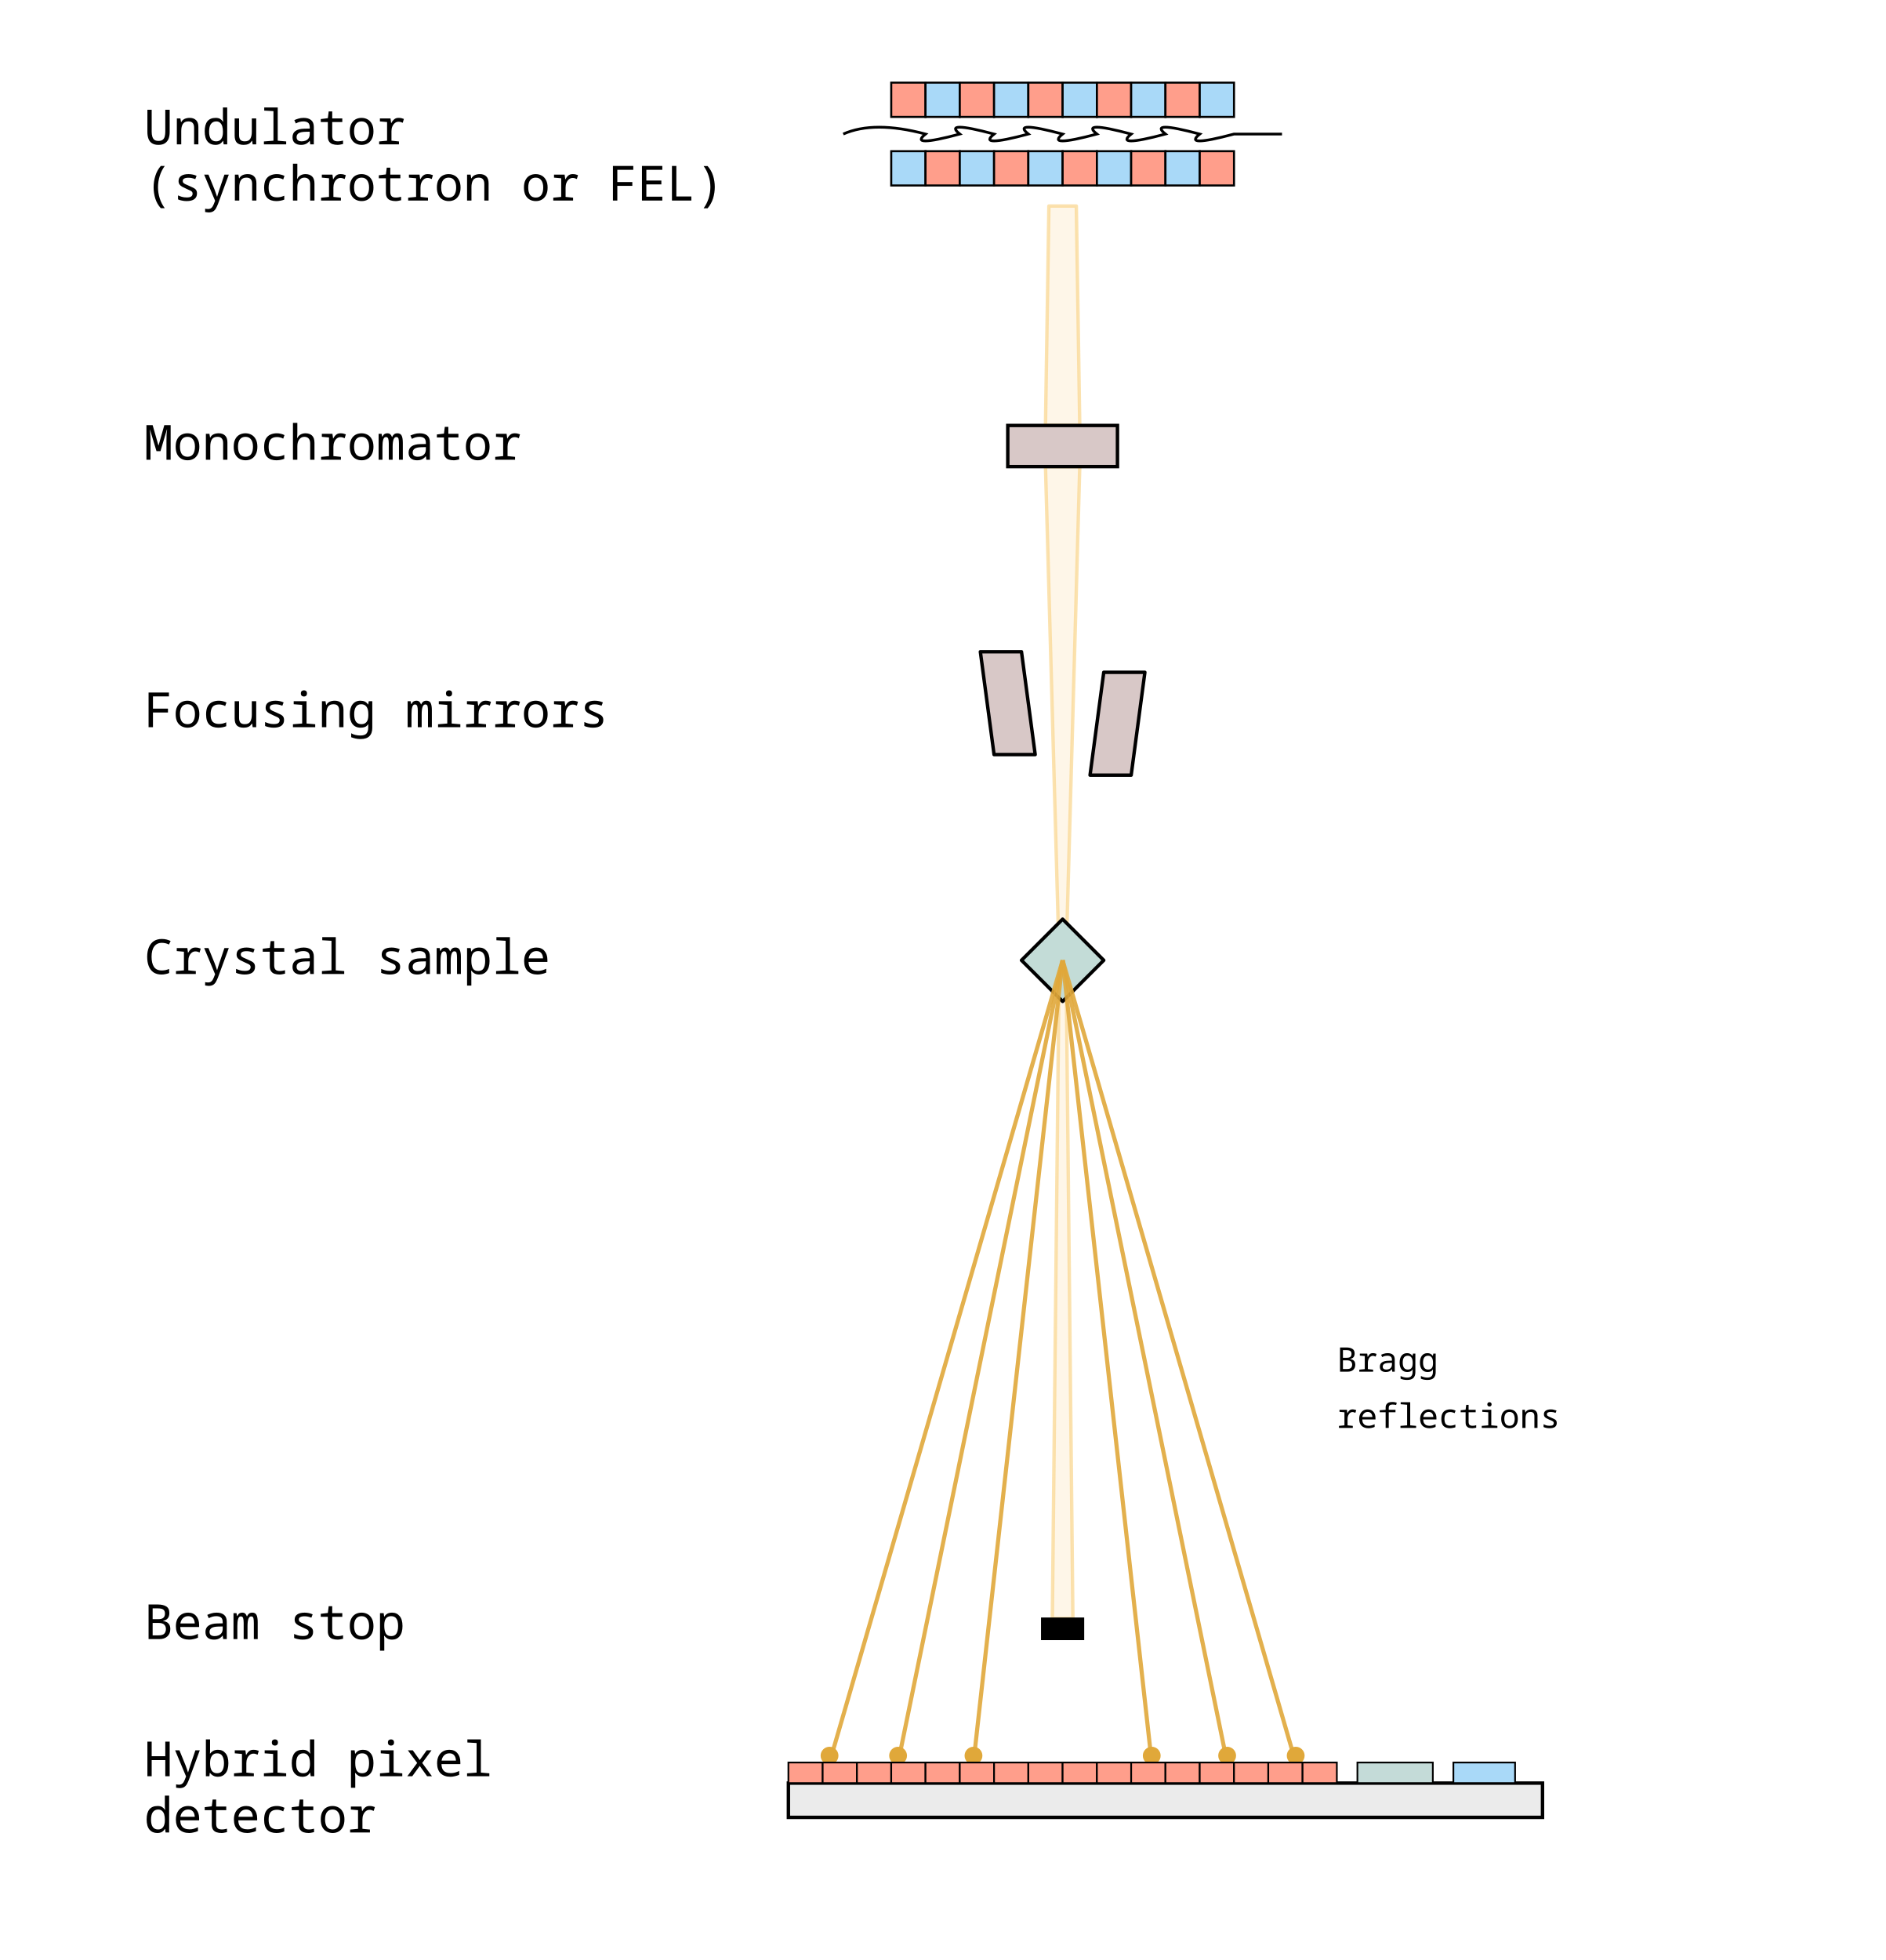
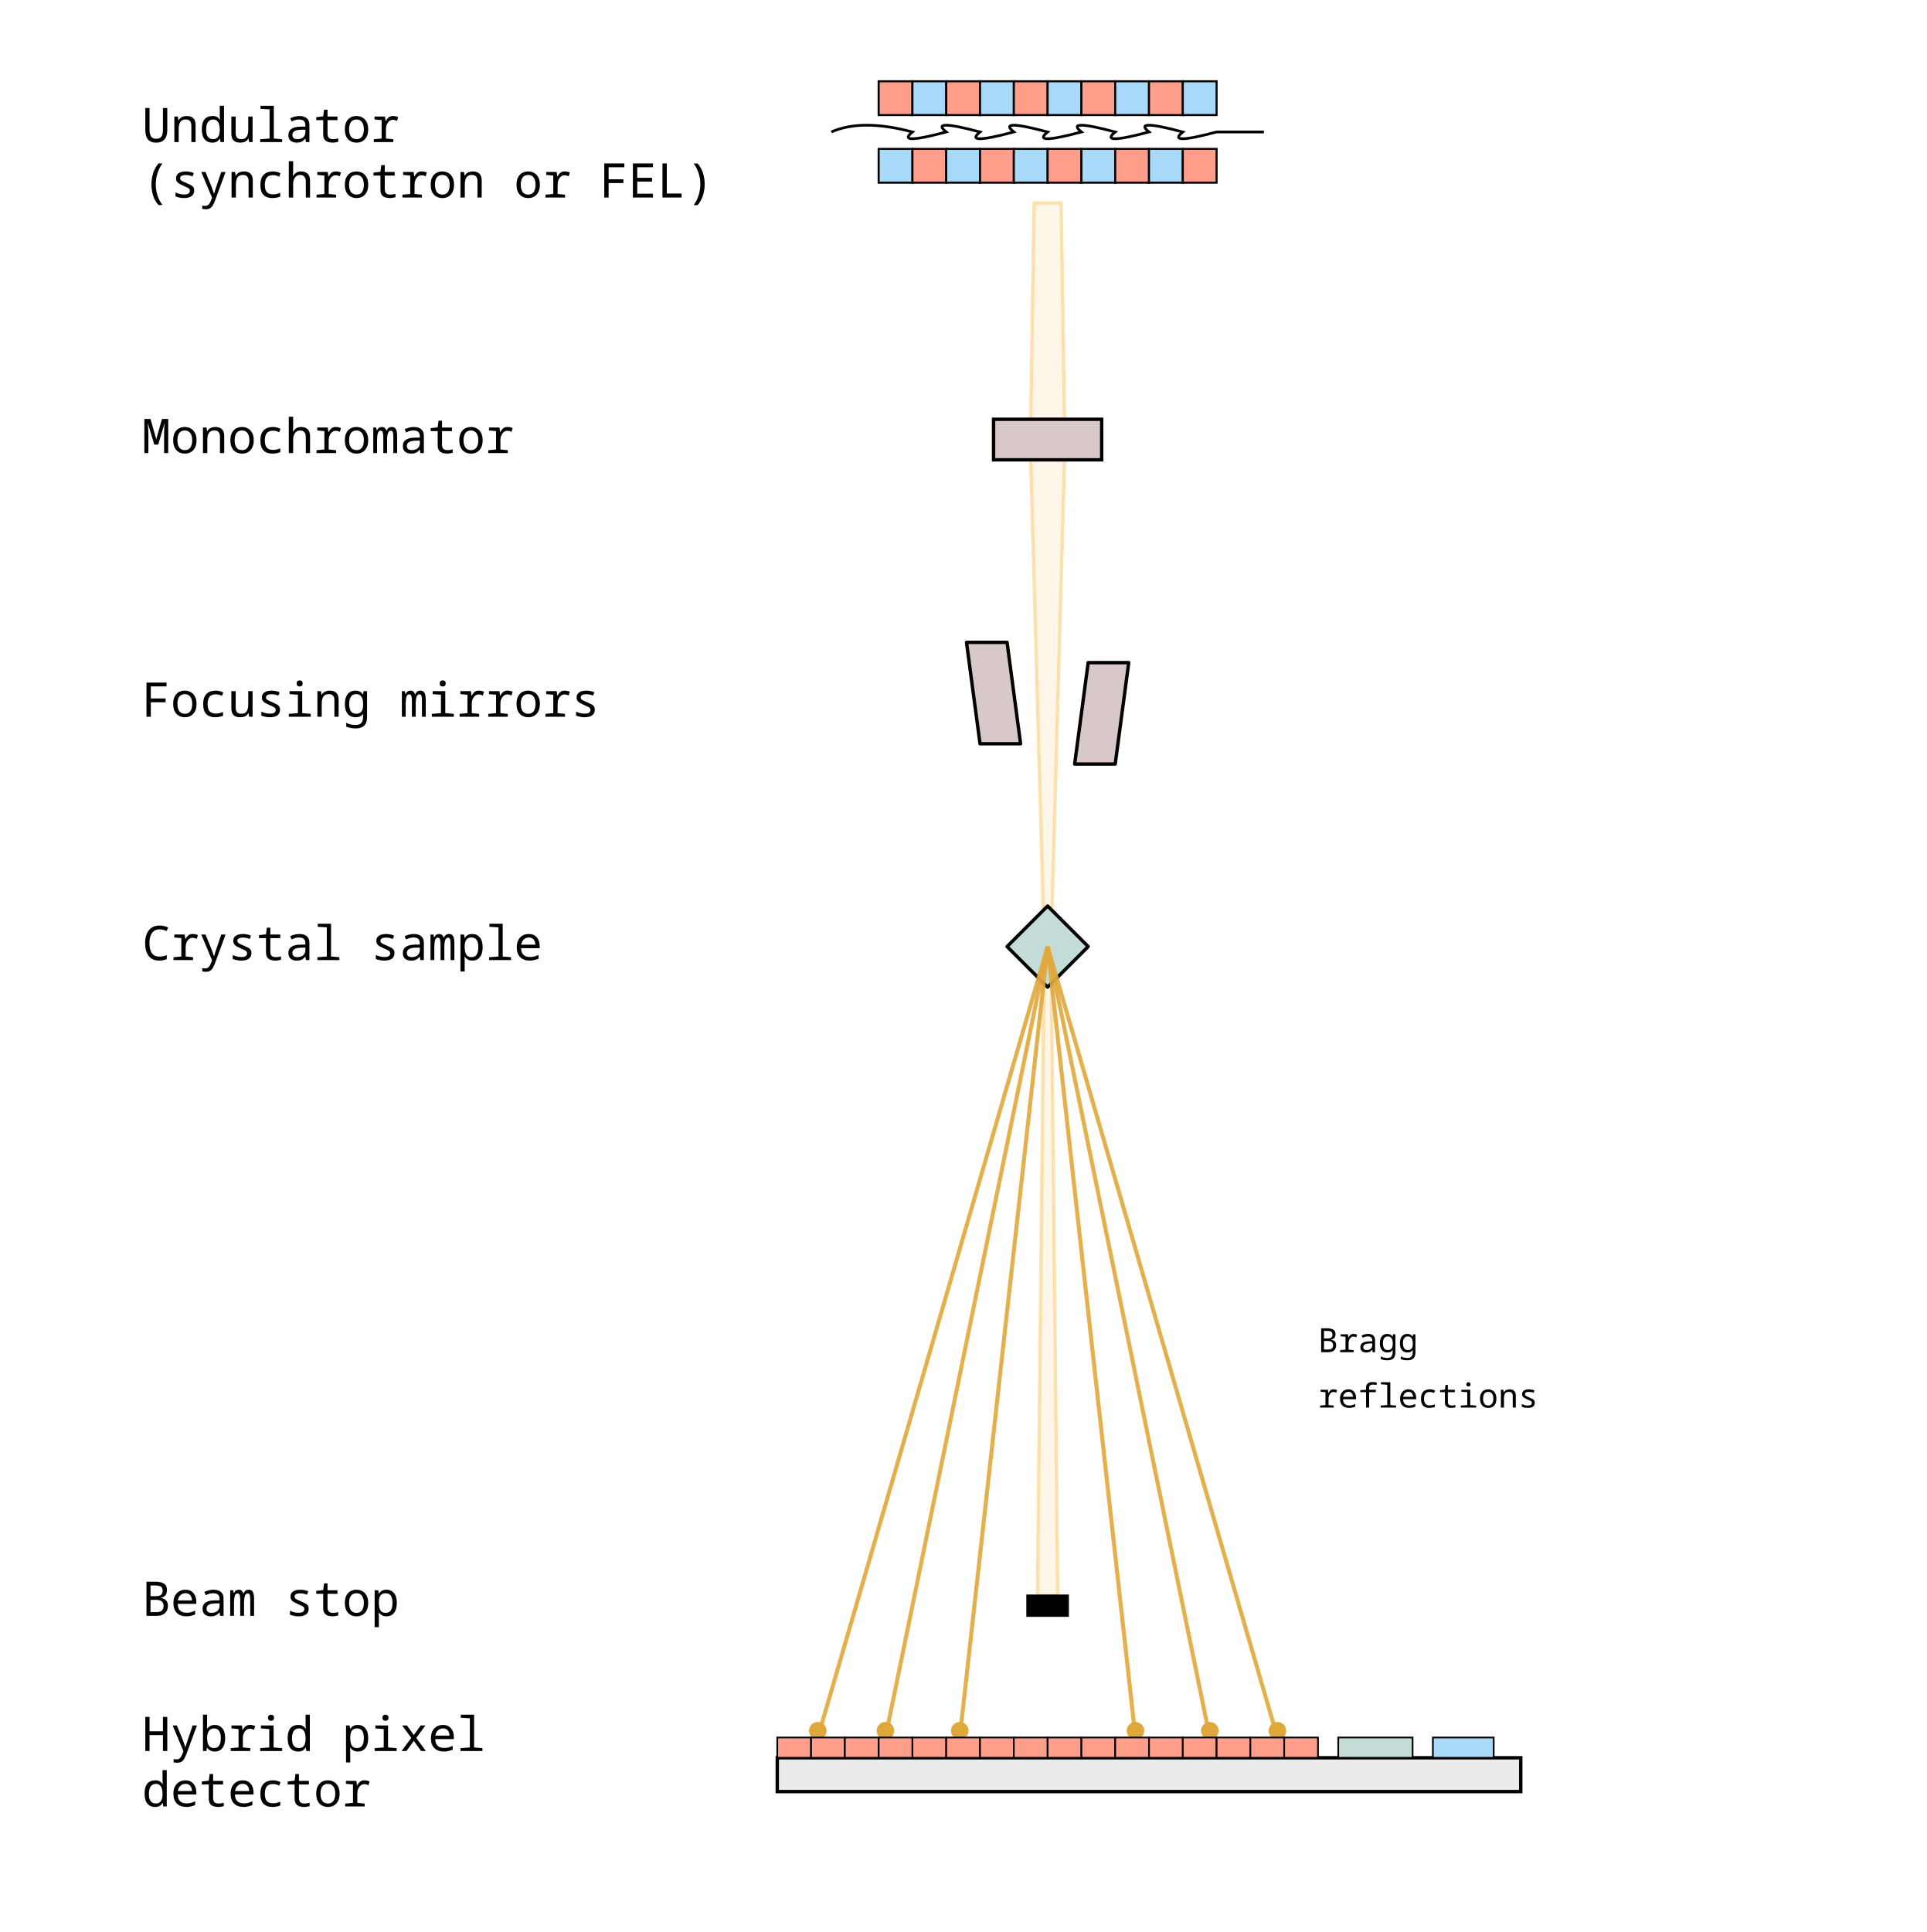
- <svg xmlns="http://www.w3.org/2000/svg" width="1039" height="1080" viewBox="100 0 275 285.75">
+ <svg xmlns="http://www.w3.org/2000/svg" width="1077" height="1080" viewBox="100 0 285 285.75">
  <g id="layer-defs">
    <defs>
      <marker id="arrow" viewBox="0 0 6 6" refX="5" refY="3" markerWidth="4" markerHeight="4" orient="auto">
        <path d="M0,0 L6,3 L0,6 z" style="fill:#000000" />
      </marker>
    </defs>
  </g>
  <g id="layer-beam">
    <polygon points="253.000,30.000 257.000,30.000 257.500,62.000 252.500,62.000" style="fill:#fad68e;stroke:#fad68e;stroke-width:0.5;stroke-linejoin:round;fill-opacity:0.2;stroke-opacity:0.7" />
    <polygon points="252.500,68.000 257.500,68.000 255.500,140.000 254.500,140.000" style="fill:#fad68e;stroke:#fad68e;stroke-width:0.5;stroke-linejoin:round;fill-opacity:0.2;stroke-opacity:0.7" />
    <polygon points="254.500,140.000 255.500,140.000 256.500,236.000 253.500,236.000" style="fill:#fad68e;stroke:#fad68e;stroke-width:0.5;stroke-linejoin:round;fill-opacity:0.2;stroke-opacity:0.7" />
  </g>
  <g id="layer-column">
    <rect x="230.000" y="12.000" width="5.000" height="5.000" style="fill:#ff9e8b;stroke:#000000;stroke-width:0.3" />
    <rect x="230.000" y="22.000" width="5.000" height="5.000" style="fill:#a9d9f8;stroke:#000000;stroke-width:0.3" />
    <rect x="235.000" y="12.000" width="5.000" height="5.000" style="fill:#a9d9f8;stroke:#000000;stroke-width:0.3" />
    <rect x="235.000" y="22.000" width="5.000" height="5.000" style="fill:#ff9e8b;stroke:#000000;stroke-width:0.3" />
    <rect x="240.000" y="12.000" width="5.000" height="5.000" style="fill:#ff9e8b;stroke:#000000;stroke-width:0.3" />
    <rect x="240.000" y="22.000" width="5.000" height="5.000" style="fill:#a9d9f8;stroke:#000000;stroke-width:0.3" />
    <rect x="245.000" y="12.000" width="5.000" height="5.000" style="fill:#a9d9f8;stroke:#000000;stroke-width:0.3" />
    <rect x="245.000" y="22.000" width="5.000" height="5.000" style="fill:#ff9e8b;stroke:#000000;stroke-width:0.3" />
    <rect x="250.000" y="12.000" width="5.000" height="5.000" style="fill:#ff9e8b;stroke:#000000;stroke-width:0.3" />
    <rect x="250.000" y="22.000" width="5.000" height="5.000" style="fill:#a9d9f8;stroke:#000000;stroke-width:0.3" />
    <rect x="255.000" y="12.000" width="5.000" height="5.000" style="fill:#a9d9f8;stroke:#000000;stroke-width:0.3" />
    <rect x="255.000" y="22.000" width="5.000" height="5.000" style="fill:#ff9e8b;stroke:#000000;stroke-width:0.3" />
    <rect x="260.000" y="12.000" width="5.000" height="5.000" style="fill:#ff9e8b;stroke:#000000;stroke-width:0.3" />
    <rect x="260.000" y="22.000" width="5.000" height="5.000" style="fill:#a9d9f8;stroke:#000000;stroke-width:0.3" />
    <rect x="265.000" y="12.000" width="5.000" height="5.000" style="fill:#a9d9f8;stroke:#000000;stroke-width:0.3" />
    <rect x="265.000" y="22.000" width="5.000" height="5.000" style="fill:#ff9e8b;stroke:#000000;stroke-width:0.3" />
    <rect x="270.000" y="12.000" width="5.000" height="5.000" style="fill:#ff9e8b;stroke:#000000;stroke-width:0.3" />
    <rect x="270.000" y="22.000" width="5.000" height="5.000" style="fill:#a9d9f8;stroke:#000000;stroke-width:0.3" />
    <rect x="275.000" y="12.000" width="5.000" height="5.000" style="fill:#a9d9f8;stroke:#000000;stroke-width:0.3" />
    <rect x="275.000" y="22.000" width="5.000" height="5.000" style="fill:#ff9e8b;stroke:#000000;stroke-width:0.3" />
    <path d="M 223.0,19.5 Q 227.5,17.5 235.0,19.5 Q 232.5,21.5 240.0,19.5 Q 237.5,17.5 245.0,19.5 Q 242.5,21.5 250.0,19.5 Q 247.5,17.5 255.0,19.5 Q 252.5,21.5 260.0,19.5 Q 257.5,17.5 265.0,19.5 Q 262.5,21.5 270.0,19.5 Q 267.5,17.5 275.0,19.5 Q 272.5,21.5 280.0,19.5 L 287.0,19.5" style="fill:none;stroke:#000000;stroke-width:0.4" />
    <rect x="247.000" y="62.000" width="16.000" height="6.000" style="fill:#d8c8c7;stroke:#000000;stroke-width:0.5" />
    <polygon points="243.000,95.000 249.000,95.000 251.000,110.000 245.000,110.000" style="fill:#d8c8c7;stroke:#000000;stroke-width:0.5;stroke-linejoin:round" />
    <polygon points="261.000,98.000 267.000,98.000 265.000,113.000 259.000,113.000" style="fill:#d8c8c7;stroke:#000000;stroke-width:0.5;stroke-linejoin:round" />
    <polygon points="255.000,134.000 261.000,140.000 255.000,146.000 249.000,140.000" style="fill:#c3dcd7;stroke:#000000;stroke-width:0.5;stroke-linejoin:round" />
    <rect x="252.000" y="236.000" width="6.000" height="3.000" style="fill:#000000;stroke:#000000;stroke-width:0.3" />
    <line x1="255.000" y1="140.000" x2="221.000" y2="257.000" style="stroke:#e0a83a;stroke-width:0.6;fill:none;stroke-opacity:0.9" />
    <circle cx="221.0" cy="256" r="1.3" style="fill:#e0a83a" />
    <line x1="255.000" y1="140.000" x2="231.000" y2="257.000" style="stroke:#e0a83a;stroke-width:0.6;fill:none;stroke-opacity:0.9" />
    <circle cx="231.0" cy="256" r="1.3" style="fill:#e0a83a" />
    <line x1="255.000" y1="140.000" x2="242.000" y2="257.000" style="stroke:#e0a83a;stroke-width:0.6;fill:none;stroke-opacity:0.9" />
    <circle cx="242.0" cy="256" r="1.3" style="fill:#e0a83a" />
    <line x1="255.000" y1="140.000" x2="268.000" y2="257.000" style="stroke:#e0a83a;stroke-width:0.6;fill:none;stroke-opacity:0.9" />
    <circle cx="268.0" cy="256" r="1.3" style="fill:#e0a83a" />
    <line x1="255.000" y1="140.000" x2="279.000" y2="257.000" style="stroke:#e0a83a;stroke-width:0.6;fill:none;stroke-opacity:0.9" />
    <circle cx="279.0" cy="256" r="1.3" style="fill:#e0a83a" />
    <line x1="255.000" y1="140.000" x2="289.000" y2="257.000" style="stroke:#e0a83a;stroke-width:0.6;fill:none;stroke-opacity:0.9" />
    <circle cx="289.0" cy="256" r="1.3" style="fill:#e0a83a" />
    <rect x="215.000" y="260.000" width="110.000" height="5.000" style="fill:#ebebeb;stroke:#000000;stroke-width:0.5" />
    <rect x="215.000" y="257.000" width="5.000" height="3.000" style="fill:#ff9e8b;stroke:#000000;stroke-width:0.25" />
    <rect x="220.000" y="257.000" width="5.000" height="3.000" style="fill:#ff9e8b;stroke:#000000;stroke-width:0.25" />
    <rect x="225.000" y="257.000" width="5.000" height="3.000" style="fill:#ff9e8b;stroke:#000000;stroke-width:0.25" />
    <rect x="230.000" y="257.000" width="5.000" height="3.000" style="fill:#ff9e8b;stroke:#000000;stroke-width:0.25" />
    <rect x="235.000" y="257.000" width="5.000" height="3.000" style="fill:#ff9e8b;stroke:#000000;stroke-width:0.25" />
    <rect x="240.000" y="257.000" width="5.000" height="3.000" style="fill:#ff9e8b;stroke:#000000;stroke-width:0.25" />
    <rect x="245.000" y="257.000" width="5.000" height="3.000" style="fill:#ff9e8b;stroke:#000000;stroke-width:0.25" />
    <rect x="250.000" y="257.000" width="5.000" height="3.000" style="fill:#ff9e8b;stroke:#000000;stroke-width:0.25" />
    <rect x="255.000" y="257.000" width="5.000" height="3.000" style="fill:#ff9e8b;stroke:#000000;stroke-width:0.25" />
    <rect x="260.000" y="257.000" width="5.000" height="3.000" style="fill:#ff9e8b;stroke:#000000;stroke-width:0.25" />
    <rect x="265.000" y="257.000" width="5.000" height="3.000" style="fill:#ff9e8b;stroke:#000000;stroke-width:0.25" />
    <rect x="270.000" y="257.000" width="5.000" height="3.000" style="fill:#ff9e8b;stroke:#000000;stroke-width:0.25" />
    <rect x="275.000" y="257.000" width="5.000" height="3.000" style="fill:#ff9e8b;stroke:#000000;stroke-width:0.25" />
    <rect x="280.000" y="257.000" width="5.000" height="3.000" style="fill:#ff9e8b;stroke:#000000;stroke-width:0.25" />
    <rect x="285.000" y="257.000" width="5.000" height="3.000" style="fill:#ff9e8b;stroke:#000000;stroke-width:0.25" />
    <rect x="290.000" y="257.000" width="5.000" height="3.000" style="fill:#ff9e8b;stroke:#000000;stroke-width:0.25" />
    <rect x="298.000" y="257.000" width="11.000" height="3.000" style="fill:#c4dbd8;stroke:#000000;stroke-width:0.25" />
    <rect x="312.000" y="257.000" width="9.000" height="3.000" style="fill:#a9d9f8;stroke:#000000;stroke-width:0.25" />
  </g>
  <g id="layer-labels">
    <text x="121.000" y="21.000" style="font-family:'Noto Sans Mono';font-size:7.056px;fill:#000000;text-anchor:start">
      <tspan x="121.000" dy="0">Undulator</tspan>
      <tspan x="121.000" dy="8.2">(synchrotron or FEL)</tspan>
    </text>
    <text x="121.000" y="67.000" style="font-family:'Noto Sans Mono';font-size:7.056px;fill:#000000;text-anchor:start">
      <tspan x="121.000" dy="0">Monochromator</tspan>
    </text>
    <text x="121.000" y="106.000" style="font-family:'Noto Sans Mono';font-size:7.056px;fill:#000000;text-anchor:start">
      <tspan x="121.000" dy="0">Focusing mirrors</tspan>
    </text>
    <text x="121.000" y="142.000" style="font-family:'Noto Sans Mono';font-size:7.056px;fill:#000000;text-anchor:start">
      <tspan x="121.000" dy="0">Crystal sample</tspan>
    </text>
    <text x="121.000" y="239.000" style="font-family:'Noto Sans Mono';font-size:7.056px;fill:#000000;text-anchor:start">
      <tspan x="121.000" dy="0">Beam stop</tspan>
    </text>
    <text x="295.000" y="200.000" style="font-family:'Noto Sans Mono';font-size:4.939px;fill:#000000;text-anchor:start">
      <tspan x="295.000" dy="0">Bragg</tspan>
      <tspan x="295.000" dy="8.2">reflections</tspan>
    </text>
    <text x="121.000" y="259.000" style="font-family:'Noto Sans Mono';font-size:7.056px;fill:#000000;text-anchor:start">
      <tspan x="121.000" dy="0">Hybrid pixel</tspan>
      <tspan x="121.000" dy="8.2">detector</tspan>
    </text>
  </g>
</svg>
